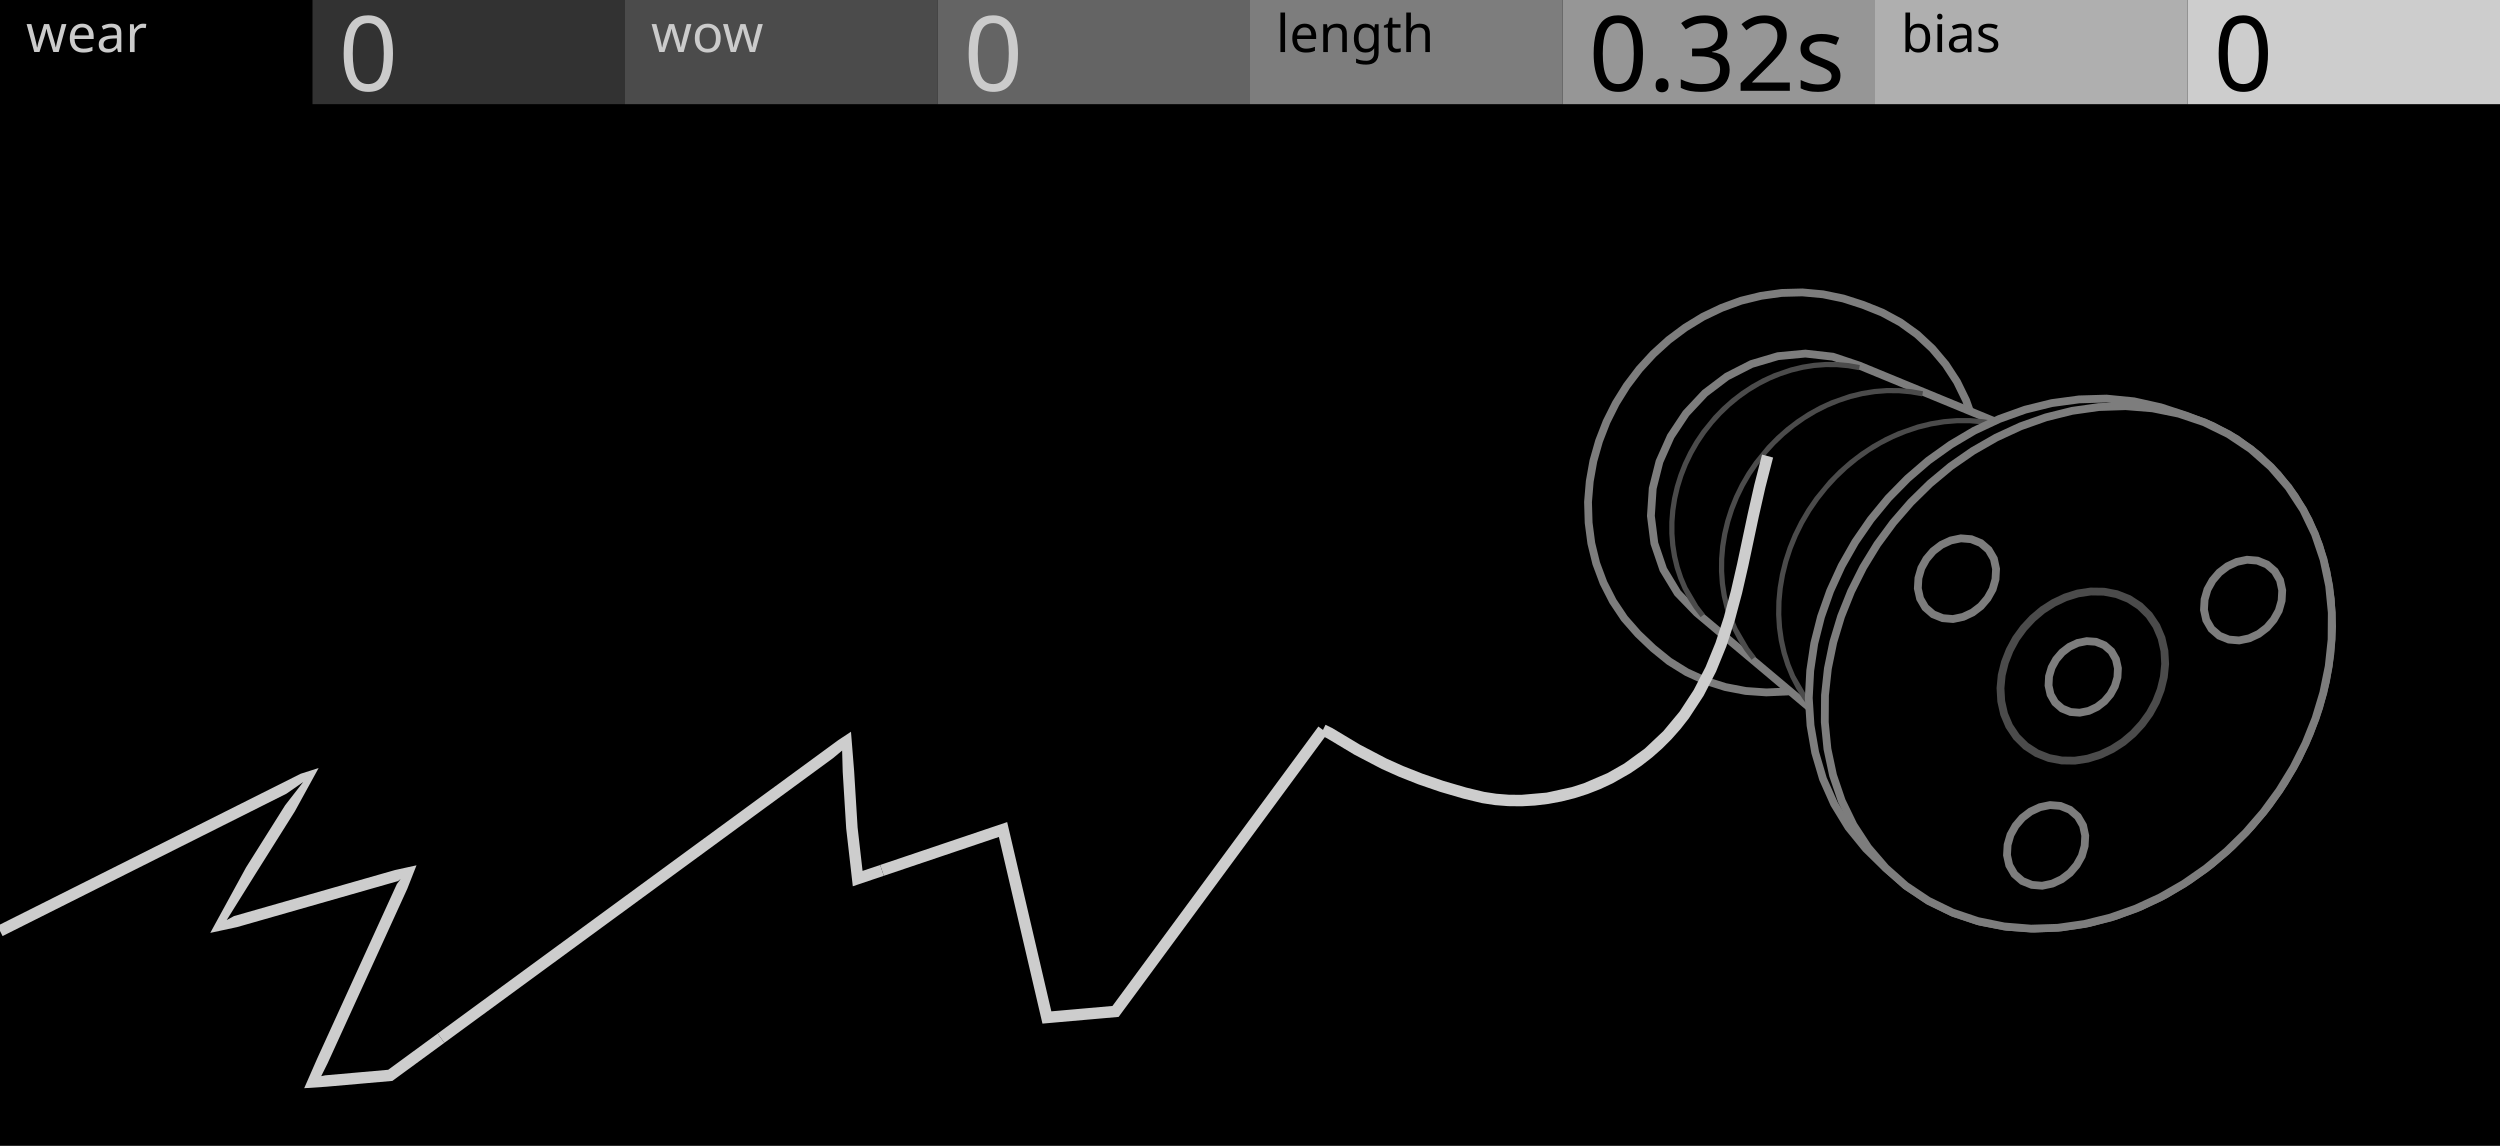
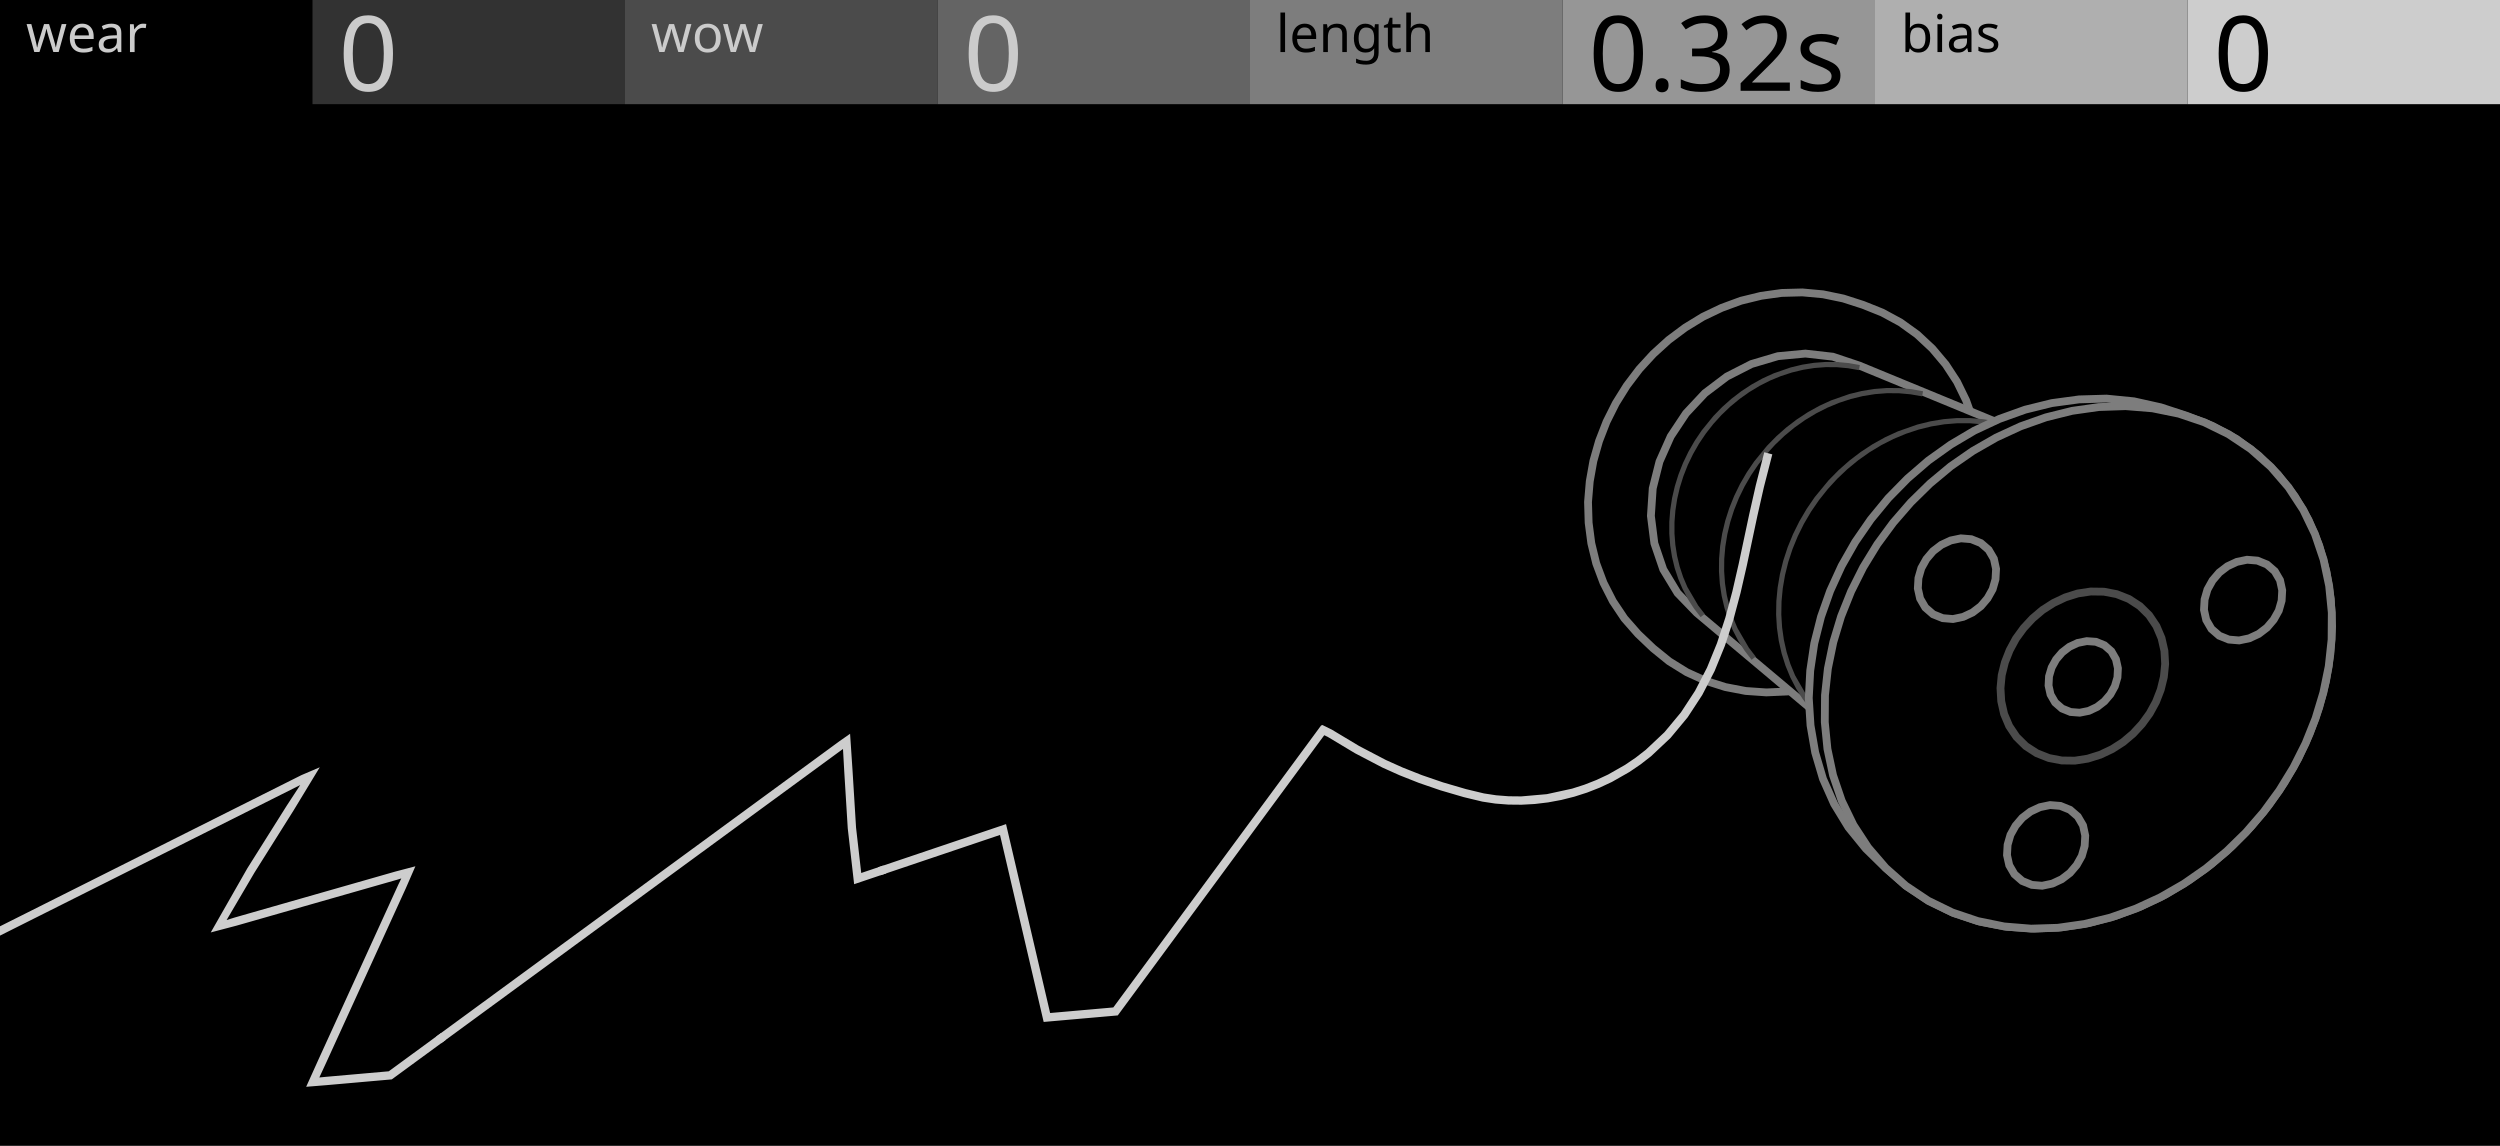
<svg xmlns="http://www.w3.org/2000/svg" width="480" height="220" viewBox="0 0 480 220">
  <g id="preview_canvas">
    <rect x="0" y="0" width="480" height="220" fill="#000000" stroke="none" />
  </g>
  <g id="preview_header">
    <rect x="0" y="0" width="60" height="20" fill="#000000" stroke="none" />
    <rect x="60" y="0" width="60" height="20" fill="#323232" stroke="none" />
    <rect x="120" y="0" width="60" height="20" fill="#4B4B4B" stroke="none" />
    <rect x="180" y="0" width="60" height="20" fill="#646464" stroke="none" />
    <rect x="240" y="0" width="60" height="20" fill="#7D7D7D" stroke="none" />
    <rect x="300" y="0" width="60" height="20" fill="#969696" stroke="none" />
    <rect x="360" y="0" width="60" height="20" fill="#AFAFAF" stroke="none" />
    <rect x="420" y="0" width="60" height="20" fill="#CDCDCD" stroke="none" />
    <text transform="matrix(1 0 0 1 5 10)" fill="#CBCBCB" stroke="none" font-family="UniversNextPro-Light" font-size="10px">wear</text>
    <text transform="matrix(1 0 0 1 65 17.44)" fill="#CBCBCB" stroke="none" font-family="UniversNextPro-Light" font-size="20px">0</text>
    <text transform="matrix(1 0 0 1 125 10)" fill="#CBCBCB" stroke="none" font-family="UniversNextPro-Light" font-size="10px">wow</text>
    <text transform="matrix(1 0 0 1 185 17.44)" fill="#CBCBCB" stroke="none" font-family="UniversNextPro-Light" font-size="20px">0</text>
    <text transform="matrix(1 0 0 1 245 10)" fill="#000000" stroke="none" font-family="UniversNextPro-Light" font-size="10px">length</text>
    <text transform="matrix(1 0 0 1 305 17.44)" fill="#000000" stroke="none" font-family="UniversNextPro-Light" font-size="20px">0.32s</text>
    <text transform="matrix(1 0 0 1 365 10)" fill="#000000" stroke="none" font-family="UniversNextPro-Light" font-size="10px">bias</text>
    <text transform="matrix(1 0 0 1 425 17.44)" fill="#000000" stroke="none" font-family="UniversNextPro-Light" font-size="20px">0</text>
  </g>
  <path id="spool_node_4" transform="matrix(1 0 0 1 342.58 94.54)" d="M -37.679 1.853 L -37.349 -2.11 L -36.653 -6.025 L -35.565 -9.85 L -34.126 -13.557 L -32.344 -17.112 L -30.24 -20.486 L -27.838 -23.656 L -25.149 -26.585 L -22.206 -29.26 L -19.018 -31.637 L -15.626 -33.713 L -12.038 -35.426 L -8.306 -36.8 L -4.443 -37.744 L -0.506 -38.293 L 3.469 -38.399 L 7.428 -38.036 L 11.32 -37.23 L 15.107 -36.011 L 18.798 -34.531 L 22.295 -32.642 L 25.523 -30.32 L 28.43 -27.61 L 30.992 -24.57 L 33.166 -21.241 L 34.909 -17.668 L 36.242 -13.923 L 37.156 -10.053 L 37.62 -6.103 L 37.687 -2.128 L 37.349 1.834 L 36.611 5.742 L 35.525 9.567 L 34.061 13.265 L 32.275 16.818 L 30.174 20.195 L 27.766 23.36 L 25.099 26.31 L 22.152 28.981 L 18.983 31.383 L 15.603 33.479 L 12.031 35.226 L 8.311 36.63 L 4.464 37.637 L 0.532 38.229 L -3.44 38.403 L -7.406 38.126 L -11.311 37.375 L -15.099 36.173 L -18.718 34.528 L -22.098 32.433 L -25.186 29.93 L -28.07 27.19 L -30.694 24.203 L -32.905 20.898 L -34.711 17.357 L -36.104 13.633 L -37.048 9.77 L -37.562 5.828 Z" fill="#000000" stroke="#7D7D7D" stroke-width="1.5" />
  <path id="spool_node_5" transform="matrix(1 0 0 1 373.68 115.18)" d="M -56.707 -16.125 L -56.355 -21.415 L -55.06 -26.555 L -52.903 -31.397 L -49.97 -35.812 L -46.346 -39.682 L -42.118 -42.881 L -37.395 -45.288 L -32.315 -46.796 L -27.041 -47.293 L -21.778 -46.696 L -16.753 -45.013 L -11.844 -42.992 L -6.936 -40.97 L -2.027 -38.948 L 2.881 -36.927 L 7.79 -34.905 L 12.698 -32.884 L 17.606 -30.862 L 22.515 -28.84 L 27.423 -26.819 L 32.332 -24.797 L 37.24 -22.775 L 42.062 -20.566 L 46.436 -17.574 L 50.131 -13.776 L 53.061 -9.36 L 55.12 -4.476 L 56.329 0.685 L 56.708 5.974 L 56.287 11.261 L 55.154 16.442 L 53.366 21.435 L 50.965 26.166 L 48.007 30.569 L 44.553 34.595 L 40.65 38.187 L 36.345 41.286 L 31.677 43.807 L 26.722 45.697 L 21.555 46.892 L 16.268 47.285 L 10.987 46.826 L 5.866 45.462 L 1.083 43.18 L -3.195 40.05 L -7.26 36.636 L -11.325 33.221 L -15.39 29.807 L -19.454 26.392 L -23.519 22.978 L -27.584 19.564 L -31.649 16.149 L -35.713 12.735 L -39.778 9.321 L -43.843 5.906 L -47.907 2.492 L -51.587 -1.319 L -54.333 -5.85 L -56.042 -10.866 Z" fill="#000000" stroke="#7D7D7D" stroke-width="1.5" />
  <path id="spool_node_6" transform="matrix(1 0 0 1 376.63 116.98)" d="M -15.26 29.402 L -16.737 27.456 L -19.152 23.184 L -20.088 20.864 L -20.832 18.439 L -21.378 15.924 L -21.721 13.333 L -21.857 10.683 L -21.783 7.99 L -21.499 5.271 L -21.005 2.545 L -20.302 -0.172 L -19.395 -2.86 L -18.287 -5.501 L -16.986 -8.079 L -15.499 -10.574 L -13.835 -12.971 L -12.003 -15.255 L -10.023 -17.401 L -7.899 -19.403 L -5.649 -21.246 L -3.288 -22.916 L -0.832 -24.401 L 1.702 -25.693 L 4.292 -26.78 L 6.934 -27.661 L 9.596 -28.325 L 12.265 -28.771 L 14.924 -28.997 L 17.553 -29.001 L 20.136 -28.785 L 22.678 -28.349 L 22.848 -29.334 L 20.263 -29.778 L 17.594 -30.001 L 14.881 -29.996 L 12.141 -29.764 L 9.392 -29.305 L 6.654 -28.622 L 2.605 -27.185 L -0.028 -25.963 L -2.589 -24.538 L -5.059 -22.92 L -7.423 -21.119 L -9.664 -19.149 L -11.768 -17.022 L -14.637 -13.569 L -16.34 -11.116 L -17.863 -8.561 L -19.196 -5.921 L -20.331 -3.213 L -21.261 -0.457 L -21.982 2.33 L -22.49 5.13 L -22.782 7.924 L -22.857 10.695 L -22.717 13.424 L -22.364 16.096 L -21.8 18.693 L -21.031 21.199 L -20.063 23.599 L -18.904 25.879 L -17.56 28.025 L -16.057 30.007 Z" fill="#4B4B4B" stroke="none" />
  <path id="spool_node_7" transform="matrix(1 0 0 1 362.11 108.17)" d="M -13.775 27.304 L -15.17 25.479 L -17.461 21.481 L -18.355 19.313 L -19.07 17.049 L -19.602 14.702 L -19.946 12.287 L -20.097 9.819 L -20.055 7.312 L -19.816 4.784 L -19.383 2.251 L -18.756 -0.272 L -17.938 -2.767 L -16.934 -5.217 L -15.75 -7.606 L -14.393 -9.917 L -12.871 -12.136 L -11.191 -14.25 L -9.373 -16.234 L -7.421 -18.084 L -5.349 -19.786 L -3.172 -21.327 L -0.906 -22.696 L 1.436 -23.885 L 3.831 -24.885 L 6.278 -25.693 L 8.747 -26.301 L 11.224 -26.705 L 13.695 -26.906 L 16.141 -26.901 L 18.548 -26.693 L 20.921 -26.279 L 21.093 -27.264 L 18.677 -27.685 L 16.185 -27.901 L 13.655 -27.906 L 11.103 -27.699 L 8.546 -27.281 L 6.002 -26.655 L 2.244 -25.333 L -0.196 -24.206 L -2.567 -22.889 L -4.851 -21.393 L -7.034 -19.727 L -9.101 -17.903 L -11.039 -15.932 L -13.676 -12.731 L -15.238 -10.454 L -16.631 -8.082 L -17.846 -5.629 L -18.877 -3.112 L -19.717 -0.549 L -20.362 2.045 L -20.808 4.653 L -21.054 7.257 L -21.098 9.841 L -20.942 12.388 L -20.587 14.883 L -20.036 17.31 L -19.295 19.654 L -18.369 21.901 L -17.265 24.038 L -15.991 26.051 L -14.569 27.911 Z" fill="#4B4B4B" stroke="none" />
  <path id="spool_node_8" transform="matrix(1 0 0 1 349.63 100.59)" d="M -12.533 25.479 L -13.854 23.761 L -16.031 20.005 L -16.885 17.971 L -17.572 15.848 L -18.089 13.65 L -18.429 11.389 L -18.591 9.08 L -18.571 6.737 L -18.369 4.375 L -17.985 2.009 L -17.42 -0.345 L -16.677 -2.672 L -15.76 -4.956 L -14.674 -7.182 L -13.426 -9.335 L -12.024 -11.4 L -10.474 -13.366 L -8.794 -15.211 L -6.987 -16.931 L -5.067 -18.511 L -3.049 -19.941 L -0.945 -21.211 L 1.231 -22.313 L 3.459 -23.237 L 5.737 -23.984 L 8.038 -24.543 L 10.349 -24.914 L 12.655 -25.094 L 14.943 -25.083 L 17.195 -24.882 L 19.42 -24.489 L 19.594 -25.474 L 17.327 -25.874 L 14.99 -26.082 L 12.619 -26.094 L 10.231 -25.908 L 7.84 -25.524 L 5.463 -24.946 L 1.958 -23.722 L -0.317 -22.676 L -2.523 -21.453 L -4.648 -20.061 L -6.676 -18.511 L -8.594 -16.812 L -10.391 -14.976 L -12.831 -11.991 L -14.273 -9.867 L -15.557 -7.653 L -16.674 -5.362 L -17.618 -3.011 L -18.384 -0.615 L -18.966 1.812 L -19.362 4.252 L -19.571 6.69 L -19.591 9.111 L -19.424 11.499 L -19.071 13.839 L -18.536 16.117 L -17.823 18.319 L -16.937 20.431 L -15.885 22.441 L -14.674 24.336 L -13.326 26.089 Z" fill="#4B4B4B" stroke="none" />
  <path id="spool_node_9" transform="matrix(1 0 0 1 338.79 93.99)" d="M -11.482 23.886 L -12.737 22.264 L -14.808 18.724 L -15.624 16.808 L -16.284 14.811 L -16.785 12.744 L -17.12 10.619 L -17.288 8.45 L -17.286 6.251 L -17.113 4.034 L -16.769 1.816 L -16.256 -0.39 L -15.575 -2.57 L -14.732 -4.709 L -13.729 -6.792 L -12.575 -8.806 L -11.275 -10.737 L -9.836 -12.575 L -8.275 -14.298 L -6.594 -15.904 L -4.807 -17.379 L -2.925 -18.713 L -0.962 -19.897 L 1.069 -20.923 L 3.151 -21.783 L 5.282 -22.477 L 7.436 -22.995 L 9.601 -23.336 L 11.764 -23.499 L 13.91 -23.483 L 16.027 -23.289 L 18.12 -22.916 L 18.296 -23.9 L 16.16 -24.281 L 13.96 -24.483 L 11.73 -24.499 L 9.485 -24.33 L 7.24 -23.976 L 5.01 -23.44 L 1.725 -22.299 L -0.405 -21.323 L -2.47 -20.18 L -4.455 -18.88 L -6.35 -17.43 L -8.14 -15.84 L -9.814 -14.121 L -12.085 -11.325 L -13.425 -9.335 L -14.615 -7.258 L -15.648 -5.11 L -16.519 -2.903 L -17.221 -0.653 L -17.751 1.626 L -18.107 3.919 L -18.286 6.211 L -18.288 8.488 L -18.114 10.736 L -17.766 12.94 L -17.247 15.086 L -16.56 17.162 L -15.712 19.154 L -14.708 21.051 L -13.554 22.842 L -12.274 24.498 Z" fill="#4B4B4B" stroke="none" />
-   <path id="spool_node_0" transform="matrix(1 0 0 1 211.94 168.02)" d="M 41.185 -28.525 L 38.73 -25.193 L 37.458 -23.467 L 36.156 -21.7 L 34.821 -19.888 L 32.051 -16.13 L 30.614 -14.179 L 27.625 -10.124 L 24.477 -5.851 L 22.838 -3.628 L 21.155 -1.343 L 17.644 3.421 L 11.989 11.095 L 9.99 13.807 L 7.931 16.602 L 5.808 19.483 L 3.618 22.455 L 1.652 25.123 L -0.586 25.32 L -3.325 25.561 L -6.072 25.803 L -8.824 26.046 L -10.081 26.157 L -10.709 23.468 L -14.503 7.213 L -17.706 -6.509 L -18.564 -10.181 L -21.505 -9.188 L -26.048 -7.654 L -28.353 -6.876 L -35.401 -4.497 L -37.796 -3.688 L -42.951 -1.948 L -42.248 0.136 L -37.093 -1.604 L -34.697 -2.412 L -27.649 -4.792 L -20.801 -7.104 L -20.155 -7.322 L -19.849 -6.009 L -16.645 7.713 L -12.851 23.968 L -11.789 28.516 L -8.631 28.237 L -3.132 27.753 L -0.393 27.511 L 2.834 27.227 L 5.389 23.76 L 7.579 20.788 L 9.702 17.907 L 11.761 15.112 L 13.76 12.4 L 15.7 9.768 L 21.195 2.311 L 24.609 -2.323 L 26.248 -4.546 L 29.396 -8.819 L 32.385 -12.874 L 33.822 -14.825 L 36.592 -18.583 L 37.927 -20.394 L 39.229 -22.162 L 40.501 -23.888 L 42.956 -27.22 Z" fill="#CDCDCD" stroke="none" />
-   <path id="spool_node_1" transform="matrix(1 0 0 1 126.86 170.36)" d="M 42.129 -4.288 L 39.955 -3.554 L 38.753 -3.148 L 37.801 -11.481 L 37.468 -16.889 L 37.135 -22.297 L 36.528 -29.867 L 34.108 -28.27 L 31.768 -26.556 L 29.372 -24.801 L 26.917 -23.003 L 24.401 -21.16 L 21.822 -19.271 L 19.178 -17.335 L 16.466 -15.348 L 13.683 -13.31 L 10.827 -11.219 L 7.895 -9.071 L 4.883 -6.865 L 1.789 -4.599 L -1.392 -2.269 L -4.662 0.126 L -8.026 2.59 L -11.488 5.125 L -15.052 7.735 L -18.722 10.423 L -22.504 13.193 L -26.403 16.049 L -30.423 18.993 L -34.572 22.032 L -38.855 25.169 L -42.84 28.087 L -41.54 29.862 L -37.555 26.944 L -33.272 23.807 L -29.124 20.768 L -25.103 17.824 L -21.204 14.968 L -17.422 12.198 L -13.752 9.51 L -10.188 6.9 L -6.726 4.365 L -3.362 1.901 L -0.092 -0.494 L 3.089 -2.824 L 6.183 -5.09 L 9.195 -7.296 L 12.127 -9.444 L 14.983 -11.536 L 17.766 -13.574 L 20.478 -15.56 L 23.122 -17.496 L 25.701 -19.385 L 28.217 -21.228 L 30.672 -23.026 L 33.068 -24.781 L 34.829 -26.246 L 34.94 -22.161 L 35.274 -16.725 L 35.609 -11.289 L 36.243 -5.741 L 36.877 -0.193 L 40.658 -1.47 L 42.832 -2.204 Z" fill="#CDCDCD" stroke="none" />
-   <path id="spool_node_2" transform="matrix(1 0 0 1 42.41 178.2)" d="M 41.61 20.247 L 36.6 23.917 L 32.121 27.197 L 26.243 27.715 L 20.027 28.263 L 19.261 28.424 L 20.494 25.949 L 28.823 7.708 L 35.787 -7.544 L 37.56 -12.061 L 33.402 -11.145 L 30.452 -10.301 L 24.461 -8.588 L 21.42 -7.718 L 15.244 -5.952 L 12.109 -5.055 L 8.941 -4.149 L 2.505 -2.309 L 1.116 -1.547 L 6.711 -10.512 L 14.208 -22.432 L 18.77 -30.743 L 15.327 -29.644 L 7.756 -25.847 L 3.825 -23.876 L -4.346 -19.778 L -8.595 -17.647 L -12.958 -15.458 L -17.441 -13.21 L -26.785 -8.524 L -36.668 -3.567 L -42.903 -0.44 L -41.917 1.527 L -40.842 0.988 L -35.682 -1.6 L -25.798 -6.557 L -16.455 -11.244 L -11.972 -13.492 L -7.609 -15.68 L -3.36 -17.811 L 4.811 -21.909 L 8.742 -23.881 L 12.575 -25.803 L 15.809 -28.054 L 12.345 -23.603 L 4.827 -11.649 L -2.038 0.913 L 3.11 -0.194 L 6.344 -1.119 L 12.713 -2.94 L 18.953 -4.724 L 25.066 -6.473 L 28.076 -7.334 L 34.007 -9.03 L 34.528 -9.452 L 33.786 -8.458 L 26.822 6.794 L 18.493 25.036 L 15.994 30.733 L 20.22 30.454 L 26.436 29.907 L 32.926 29.335 L 37.9 25.692 L 42.91 22.022 Z" fill="#CDCDCD" stroke="none" />
-   <path id="spool_node_3" transform="matrix(1 0 0 1 296.98 121.05)" d="M 41.331 -33.766 L 39.843 -27.973 L 38.57 -22.35 L 36.556 -12.864 L 35.355 -7.635 L 34.001 -2.57 L 32.406 2.321 L 30.495 7.002 L 28.211 11.431 L 25.513 15.557 L 22.381 19.325 L 18.819 22.68 L 14.861 25.56 L 11.638 27.393 L 7.115 29.333 L 4.765 30.085 L -0.038 31.133 L -4.889 31.558 L -7.297 31.533 L -9.674 31.347 L -12 30.994 L -15.444 30.164 L -19.837 28.88 L -23.884 27.489 L -27.531 26.046 L -30.747 24.604 L -35.874 21.923 L -41.144 18.763 L -42.488 18.108 L -43.451 20.087 L -42.193 20.699 L -36.97 23.831 L -31.69 26.592 L -28.386 28.073 L -24.647 29.553 L -20.504 30.977 L -16.011 32.29 L -12.423 33.155 L -9.925 33.534 L -7.395 33.732 L -4.84 33.759 L -2.273 33.617 L 0.294 33.309 L 2.846 32.836 L 5.37 32.201 L 7.852 31.407 L 10.28 30.456 L 12.649 29.349 L 16.025 27.429 L 18.179 25.965 L 20.224 24.374 L 22.162 22.66 L 23.986 20.832 L 25.695 18.896 L 27.285 16.862 L 30.114 12.536 L 32.496 7.92 L 34.473 3.074 L 36.112 -1.949 L 37.493 -7.116 L 38.704 -12.389 L 40.719 -21.879 L 41.984 -27.466 L 43.457 -33.2 Z" fill="#CDCDCD" stroke="none" />
+   <path id="spool_node_0" transform="matrix(1 0 0 1 211.74 167.81)" d="M 42.07 -27.811 L 39.614 -24.479 L 38.342 -22.753 L 37.04 -20.985 L 35.705 -19.174 L 32.936 -15.416 L 31.498 -13.465 L 28.51 -9.41 L 25.361 -5.137 L 23.723 -2.914 L 22.039 -0.629 L 18.529 4.135 L 14.813 9.177 L 12.873 11.81 L 10.875 14.522 L 8.815 17.316 L 6.692 20.197 L 4.502 23.17 L 2.309 26.146 L -0.311 26.377 L -3.051 26.618 L -8.55 27.103 L -10.541 27.278 L -15.131 7.617 L -18.334 -6.106 L -18.979 -8.867 L -21.033 -8.173 L -25.576 -6.639 L -27.881 -5.861 L -34.929 -3.482 L -37.324 -2.673 L -42.479 -0.933 L -42.319 -0.459 L -37.165 -2.199 L -34.769 -3.008 L -27.721 -5.387 L -20.873 -7.699 L -19.34 -8.217 L -18.821 -5.993 L -15.618 7.73 L -11.823 23.985 L -10.929 27.814 L -8.506 27.601 L -5.753 27.358 L -3.007 27.116 L -0.267 26.875 L 2.577 26.624 L 4.904 23.466 L 7.095 20.494 L 9.218 17.613 L 11.277 14.818 L 13.276 12.106 L 15.216 9.473 L 20.711 2.016 L 24.125 -2.617 L 25.764 -4.84 L 28.912 -9.113 L 31.9 -13.168 L 33.338 -15.119 L 36.108 -18.878 L 37.442 -20.689 L 38.745 -22.456 L 40.017 -24.182 L 42.472 -27.514 Z" fill="none" stroke="#CDCDCD" stroke-width="1.1" />
+   <path id="spool_node_1" transform="matrix(1 0 0 1 126.97 170.71)" d="M 42.291 -3.833 L 40.117 -3.099 L 37.918 -2.356 L 36.844 -11.757 L 36.511 -17.176 L 36.177 -22.594 L 35.762 -28.818 L 34.5 -27.934 L 32.16 -26.22 L 29.764 -24.465 L 27.309 -22.667 L 24.793 -20.824 L 22.215 -18.936 L 19.57 -16.999 L 16.858 -15.013 L 14.076 -12.975 L 11.22 -10.883 L 8.287 -8.735 L 5.276 -6.529 L 2.181 -4.263 L -1 -1.934 L -4.27 0.462 L -7.634 2.925 L -11.096 5.461 L -14.66 8.071 L -18.33 10.759 L -22.112 13.529 L -26.011 16.384 L -30.031 19.329 L -34.18 22.368 L -38.463 25.504 L -42.447 28.423 L -42.152 28.826 L -38.167 25.908 L -33.885 22.771 L -29.736 19.733 L -25.715 16.788 L -21.817 13.933 L -18.035 11.163 L -14.364 8.474 L -10.8 5.864 L -7.339 3.329 L -3.975 0.865 L -0.704 -1.53 L 2.477 -3.86 L 5.571 -6.126 L 8.583 -8.332 L 11.515 -10.48 L 14.371 -12.571 L 17.154 -14.609 L 19.866 -16.596 L 22.51 -18.532 L 25.089 -20.421 L 27.605 -22.263 L 30.059 -24.061 L 32.456 -25.817 L 34.796 -27.53 L 35.376 -27.995 L 35.678 -22.564 L 36.012 -17.138 L 36.346 -11.713 L 37.492 -1.685 L 40.277 -2.625 L 42.451 -3.359 Z" fill="none" stroke="#CDCDCD" stroke-width="1.1" />
+   <path id="spool_node_2" transform="matrix(1 0 0 1 42.35 178.27)" d="M 42.173 20.863 L 37.162 24.532 L 32.492 27.953 L 26.378 28.492 L 20.162 29.04 L 18.059 29.246 L 19.781 25.526 L 28.11 7.285 L 35.074 -7.967 L 36.449 -11.123 L 33.696 -10.398 L 27.765 -8.702 L 24.754 -7.841 L 21.713 -6.971 L 15.538 -5.205 L 6.033 -2.487 L 2.799 -1.562 L -0.043 -0.666 L 6.043 -11.021 L 13.548 -22.955 L 17.686 -29.774 L 15.768 -28.955 L 8.197 -25.158 L 4.266 -23.186 L -3.905 -19.088 L -8.154 -16.957 L -12.517 -14.768 L -17 -12.52 L -26.343 -7.834 L -36.227 -2.877 L -41.387 -0.289 L -42.462 0.25 L -42.238 0.697 L -41.163 0.158 L -36.003 -2.43 L -26.119 -7.387 L -16.776 -12.073 L -12.293 -14.322 L -7.93 -16.51 L -3.681 -18.641 L 4.49 -22.739 L 8.421 -24.711 L 15.992 -28.508 L 17.013 -29.163 L 13.125 -23.221 L 5.615 -11.28 L -0.76 -0.107 L 2.936 -1.081 L 6.171 -2.006 L 15.675 -4.724 L 21.851 -6.49 L 24.892 -7.36 L 27.902 -8.221 L 33.834 -9.917 L 35.76 -10.53 L 34.619 -8.175 L 27.655 7.078 L 19.326 25.319 L 17.317 29.771 L 20.205 29.538 L 26.422 28.99 L 32.675 28.439 L 37.458 24.936 L 42.468 21.266 Z" fill="none" stroke="#CDCDCD" stroke-width="1.1" />
+   <path id="spool_node_3" transform="matrix(1 0 0 1 296.76 120.73)" d="M 42.373 -33.227 L 40.89 -27.457 L 39.62 -21.848 L 37.606 -12.36 L 36.401 -7.115 L 35.037 -2.01 L 33.424 2.932 L 31.488 7.677 L 29.167 12.178 L 26.418 16.381 L 23.221 20.227 L 19.582 23.655 L 17.604 25.193 L 15.53 26.602 L 12.248 28.469 L 9.967 29.535 L 7.619 30.454 L 5.219 31.223 L 0.31 32.294 L -4.65 32.728 L -7.115 32.703 L -9.551 32.512 L -11.943 32.149 L -15.443 31.306 L -19.875 30.01 L -23.959 28.607 L -27.641 27.149 L -30.891 25.692 L -36.078 22.98 L -41.329 19.831 L -42.64 19.193 L -42.859 19.642 L -41.568 20.271 L -36.327 23.414 L -31.105 26.144 L -27.836 27.61 L -24.132 29.076 L -20.026 30.487 L -15.572 31.789 L -12.04 32.64 L -9.608 33.009 L -7.137 33.202 L -4.639 33.228 L -2.127 33.09 L 0.385 32.788 L 2.884 32.325 L 5.356 31.704 L 7.787 30.926 L 10.164 29.994 L 12.478 28.913 L 15.795 27.027 L 17.898 25.597 L 19.901 24.04 L 23.586 20.57 L 26.82 16.678 L 29.599 12.429 L 31.943 7.885 L 33.894 3.103 L 35.516 -1.869 L 36.887 -6.997 L 38.094 -12.252 L 40.108 -21.741 L 41.376 -27.342 L 42.856 -33.099 Z" fill="none" stroke="#CDCDCD" stroke-width="1.1" />
  <path id="spool_node_10" transform="matrix(1 0 0 1 397.52 127.41)" d="M -50.234 6.61 L -49.955 1.341 L -49.177 -3.877 L -47.884 -8.992 L -46.126 -13.966 L -43.927 -18.763 L -41.317 -23.348 L -38.319 -27.69 L -34.966 -31.764 L -31.27 -35.53 L -27.275 -38.976 L -22.98 -42.042 L -18.441 -44.731 L -13.662 -46.967 L -8.697 -48.749 L -3.575 -50.015 L 1.651 -50.725 L 6.925 -50.879 L 12.175 -50.36 L 17.321 -49.214 L 22.337 -47.572 L 27.247 -45.643 L 31.883 -43.129 L 36.115 -39.98 L 39.87 -36.278 L 43.094 -32.107 L 45.744 -27.547 L 47.768 -22.676 L 49.173 -17.592 L 49.993 -12.382 L 50.238 -7.111 L 49.904 -1.846 L 49.075 3.364 L 47.747 8.471 L 45.953 13.432 L 43.753 18.229 L 41.115 22.799 L 38.127 27.148 L 34.772 31.222 L 31.095 35.005 L 27.118 38.474 L 22.847 41.572 L 18.336 44.308 L 13.585 46.604 L 8.643 48.451 L 3.549 49.825 L -1.665 50.636 L -6.934 50.881 L -12.196 50.532 L -17.381 49.557 L -22.39 47.903 L -27.136 45.605 L -31.528 42.688 L -35.511 39.229 L -39.282 35.538 L -42.61 31.449 L -45.362 26.951 L -47.507 22.131 L -49 17.072 L -49.899 11.875 Z" fill="#000000" stroke="#7D7D7D" stroke-width="1.5" />
  <path id="spool_node_11" transform="matrix(1 0 0 1 399.03 128.14)" d="M -3.915 49.995 L -9.08 50.159 L -14.229 49.738 L -19.29 48.708 L -24.185 47.058 L -28.826 44.792 L -33.12 41.921 L -36.98 38.49 L -40.348 34.574 L -43.173 30.251 L -45.423 25.602 L -47.086 20.71 L -48.163 15.657 L -48.67 10.515 L -48.632 5.347 L -48.076 0.21 L -47.035 -4.851 L -45.539 -9.797 L -43.618 -14.593 L -41.3 -19.212 L -38.601 -23.619 L -35.539 -27.782 L -32.152 -31.685 L -28.463 -35.303 L -24.491 -38.61 L -20.244 -41.554 L -15.761 -44.123 L -11.069 -46.288 L -6.199 -48.012 L -1.184 -49.257 L 3.931 -49.985 L 9.095 -50.158 L 14.245 -49.742 L 19.307 -48.712 L 24.2 -47.057 L 28.836 -44.78 L 33.128 -41.908 L 36.995 -38.485 L 40.369 -34.575 L 43.199 -30.254 L 45.443 -25.6 L 47.096 -20.706 L 48.168 -15.652 L 48.674 -10.511 L 48.638 -5.345 L 48.087 -0.207 L 47.05 4.854 L 45.557 9.801 L 43.636 14.598 L 41.313 19.214 L 38.613 23.621 L 35.561 27.791 L 32.179 31.699 L 28.484 35.313 L 24.503 38.609 L 20.26 41.559 L 15.779 44.133 L 11.087 46.299 L 6.216 48.022 L 1.2 49.266 Z" fill="#000000" stroke="#7D7D7D" stroke-width="1.5" />
  <path id="spool_node_12" transform="matrix(1 0 0 1 399.9 129.81)" d="M -1.529 16.236 L -4.042 16.201 L -6.51 15.73 L -8.844 14.805 L -10.95 13.438 L -12.737 11.674 L -14.136 9.59 L -15.113 7.277 L -15.663 4.827 L -15.807 2.319 L -15.571 -0.184 L -14.964 -2.624 L -14.047 -4.964 L -12.851 -7.176 L -11.371 -9.209 L -9.663 -11.053 L -7.746 -12.681 L -5.628 -14.035 L -3.357 -15.11 L -0.96 -15.867 L 1.527 -16.239 L 4.038 -16.206 L 6.505 -15.736 L 8.839 -14.813 L 10.945 -13.447 L 12.732 -11.685 L 14.133 -9.602 L 15.114 -7.29 L 15.67 -4.84 L 15.81 -2.33 L 15.558 0.171 L 14.96 2.612 L 14.049 4.955 L 12.843 7.161 L 11.367 9.197 L 9.662 11.043 L 7.743 12.668 L 5.626 14.025 L 3.354 15.098 L 0.955 15.849 Z" fill="#000000" stroke="#4B4B4B" stroke-width="1.5" />
  <path id="spool_node_13" transform="matrix(1 0 0 1 399.98 129.97)" d="M -0.674 6.868 L -2.436 6.732 L -4.071 6.067 L -5.397 4.907 L -6.277 3.379 L -6.658 1.656 L -6.567 -0.109 L -6.064 -1.803 L -5.211 -3.352 L -4.061 -4.696 L -2.66 -5.778 L -1.057 -6.529 L 0.678 -6.875 L 2.441 -6.746 L 4.076 -6.079 L 5.402 -4.918 L 6.28 -3.389 L 6.66 -1.666 L 6.57 0.098 L 6.068 1.793 L 5.215 3.342 L 4.065 4.686 L 2.664 5.767 L 1.061 6.52 Z" fill="#000000" stroke="#7D7D7D" stroke-width="1.5" />
  <path id="spool_node_14" transform="matrix(1 0 0 1 430.7 115.26)" d="M -0.782 7.703 L -2.767 7.537 L -4.606 6.791 L -6.103 5.491 L -7.102 3.774 L -7.535 1.83 L -7.421 -0.157 L -6.868 -2.071 L -5.896 -3.812 L -4.603 -5.328 L -3.019 -6.539 L -1.215 -7.381 L 0.736 -7.788 L 2.72 -7.624 L 4.559 -6.88 L 6.059 -5.582 L 7.063 -3.865 L 7.484 -1.919 L 7.375 0.068 L 6.826 1.984 L 5.849 3.723 L 4.558 5.24 L 2.973 6.45 L 1.168 7.291 Z" fill="#000000" stroke="#7D7D7D" stroke-width="1.5" />
  <path id="spool_node_15" transform="matrix(1 0 0 1 375.76 111.15)" d="M -0.782 7.703 L -2.767 7.537 L -4.606 6.791 L -6.103 5.491 L -7.102 3.774 L -7.535 1.83 L -7.421 -0.157 L -6.868 -2.071 L -5.896 -3.812 L -4.603 -5.328 L -3.019 -6.539 L -1.215 -7.381 L 0.736 -7.788 L 2.72 -7.624 L 4.559 -6.88 L 6.059 -5.582 L 7.063 -3.865 L 7.484 -1.919 L 7.375 0.068 L 6.826 1.984 L 5.849 3.723 L 4.558 5.24 L 2.973 6.45 L 1.168 7.291 Z" fill="#000000" stroke="#7D7D7D" stroke-width="1.5" />
  <path id="spool_node_16" transform="matrix(1 0 0 1 392.88 162.36)" d="M -0.782 7.703 L -2.767 7.537 L -4.606 6.791 L -6.103 5.491 L -7.102 3.774 L -7.535 1.83 L -7.421 -0.157 L -6.868 -2.071 L -5.896 -3.812 L -4.603 -5.328 L -3.019 -6.539 L -1.215 -7.381 L 0.736 -7.788 L 2.72 -7.624 L 4.559 -6.88 L 6.059 -5.582 L 7.063 -3.865 L 7.484 -1.919 L 7.375 0.068 L 6.826 1.984 L 5.849 3.723 L 4.558 5.24 L 2.973 6.45 L 1.168 7.291 Z" fill="#000000" stroke="#7D7D7D" stroke-width="1.5" />
</svg>
